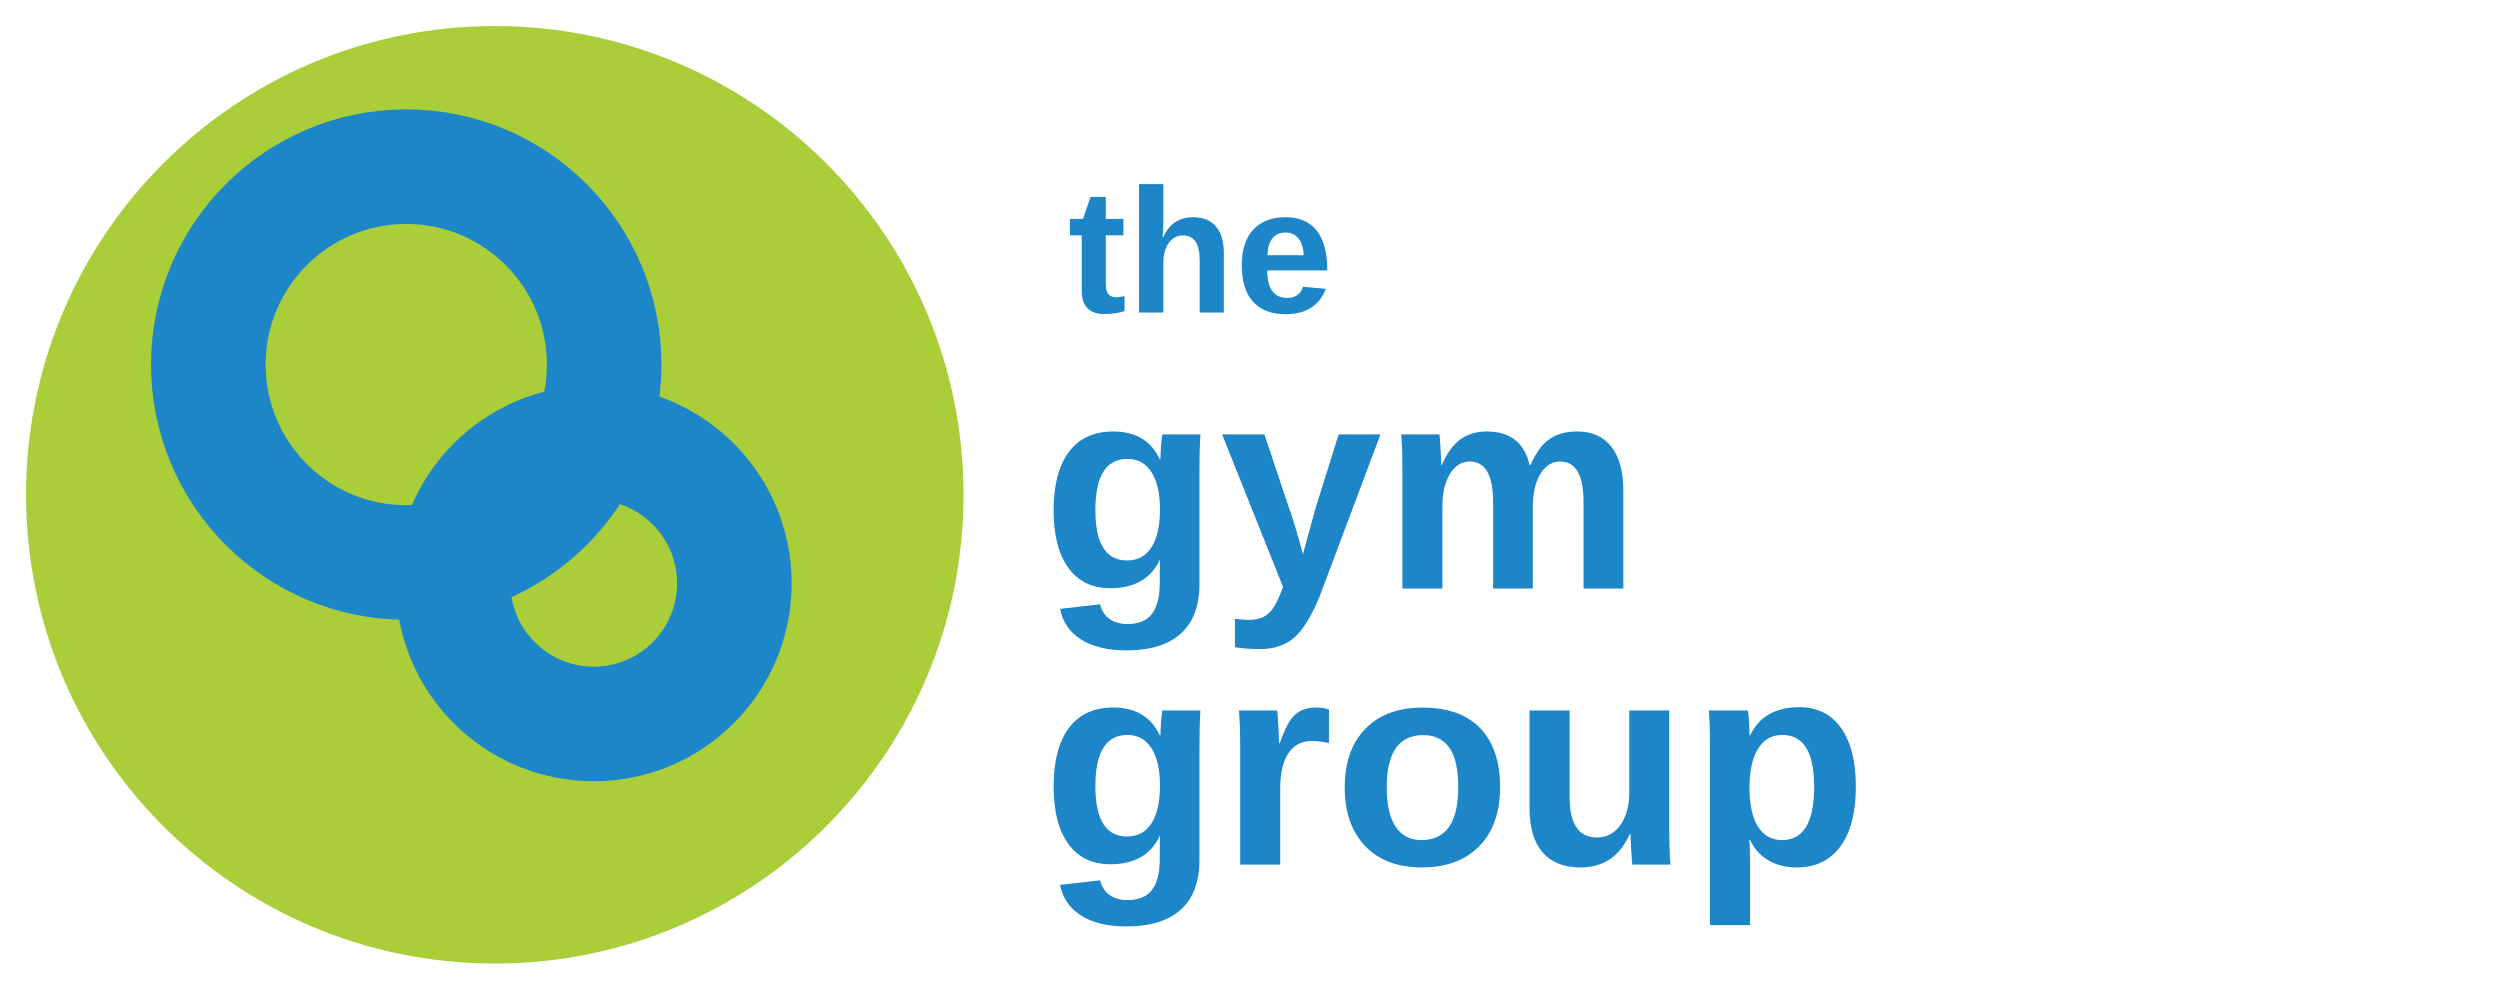
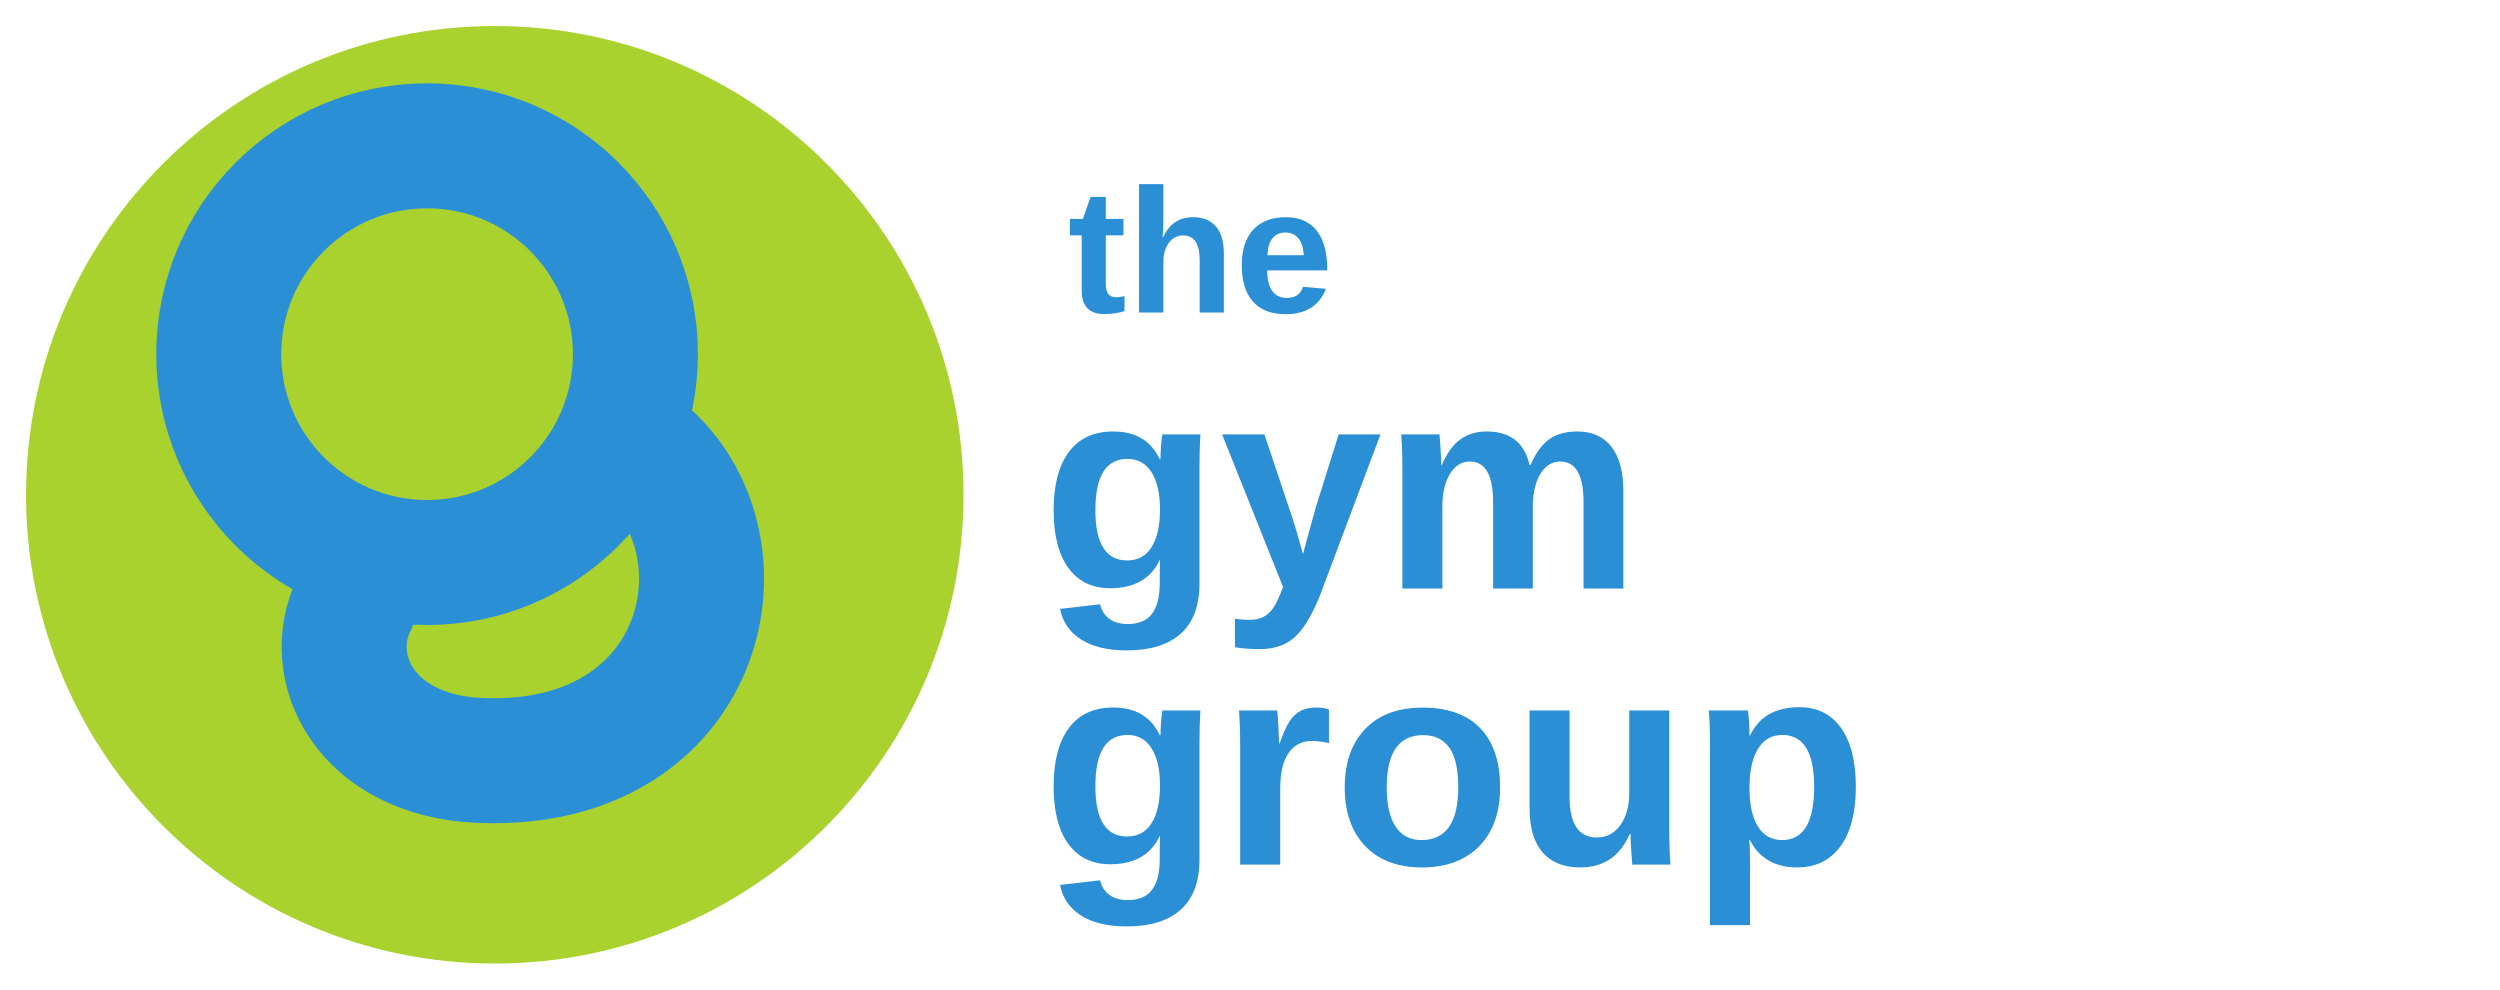
<svg xmlns="http://www.w3.org/2000/svg" viewBox="0 0 480 190" role="img" aria-label="The Gym Group">
-   <circle cx="95" cy="95" r="90" fill="#A9CE39" />
-   <g fill="none" stroke="#1C86C8" stroke-width="22" stroke-linecap="round">
-     <circle cx="78" cy="70" r="38" />
-     <circle cx="114" cy="112" r="27" />
+   <circle cx="95" cy="95" r="90" fill="#AAD22E" />
+   <g fill="none" stroke="#2B8FD6" stroke-width="24" stroke-linecap="round">
+     <circle cx="82" cy="68" r="40" />
+     <path d="M 120 84 C 146 100, 138 148, 92 146 C 70 145, 62 128, 68 116" />
  </g>
-   <text x="205" y="60" font-family="Arial, Helvetica, sans-serif" font-weight="700" font-size="34" fill="#1C86C8">the</text>
-   <text x="200" y="113" font-family="Arial, Helvetica, sans-serif" font-weight="800" font-size="56" fill="#1C86C8">gym</text>
-   <text x="200" y="166" font-family="Arial, Helvetica, sans-serif" font-weight="800" font-size="56" fill="#1C86C8">group</text>
+   <text x="205" y="60" font-family="Arial, Helvetica, sans-serif" font-weight="700" font-size="34" fill="#2B8FD6">the</text>
+   <text x="200" y="113" font-family="Arial, Helvetica, sans-serif" font-weight="800" font-size="56" fill="#2B8FD6">gym</text>
+   <text x="200" y="166" font-family="Arial, Helvetica, sans-serif" font-weight="800" font-size="56" fill="#2B8FD6">group</text>
</svg>
